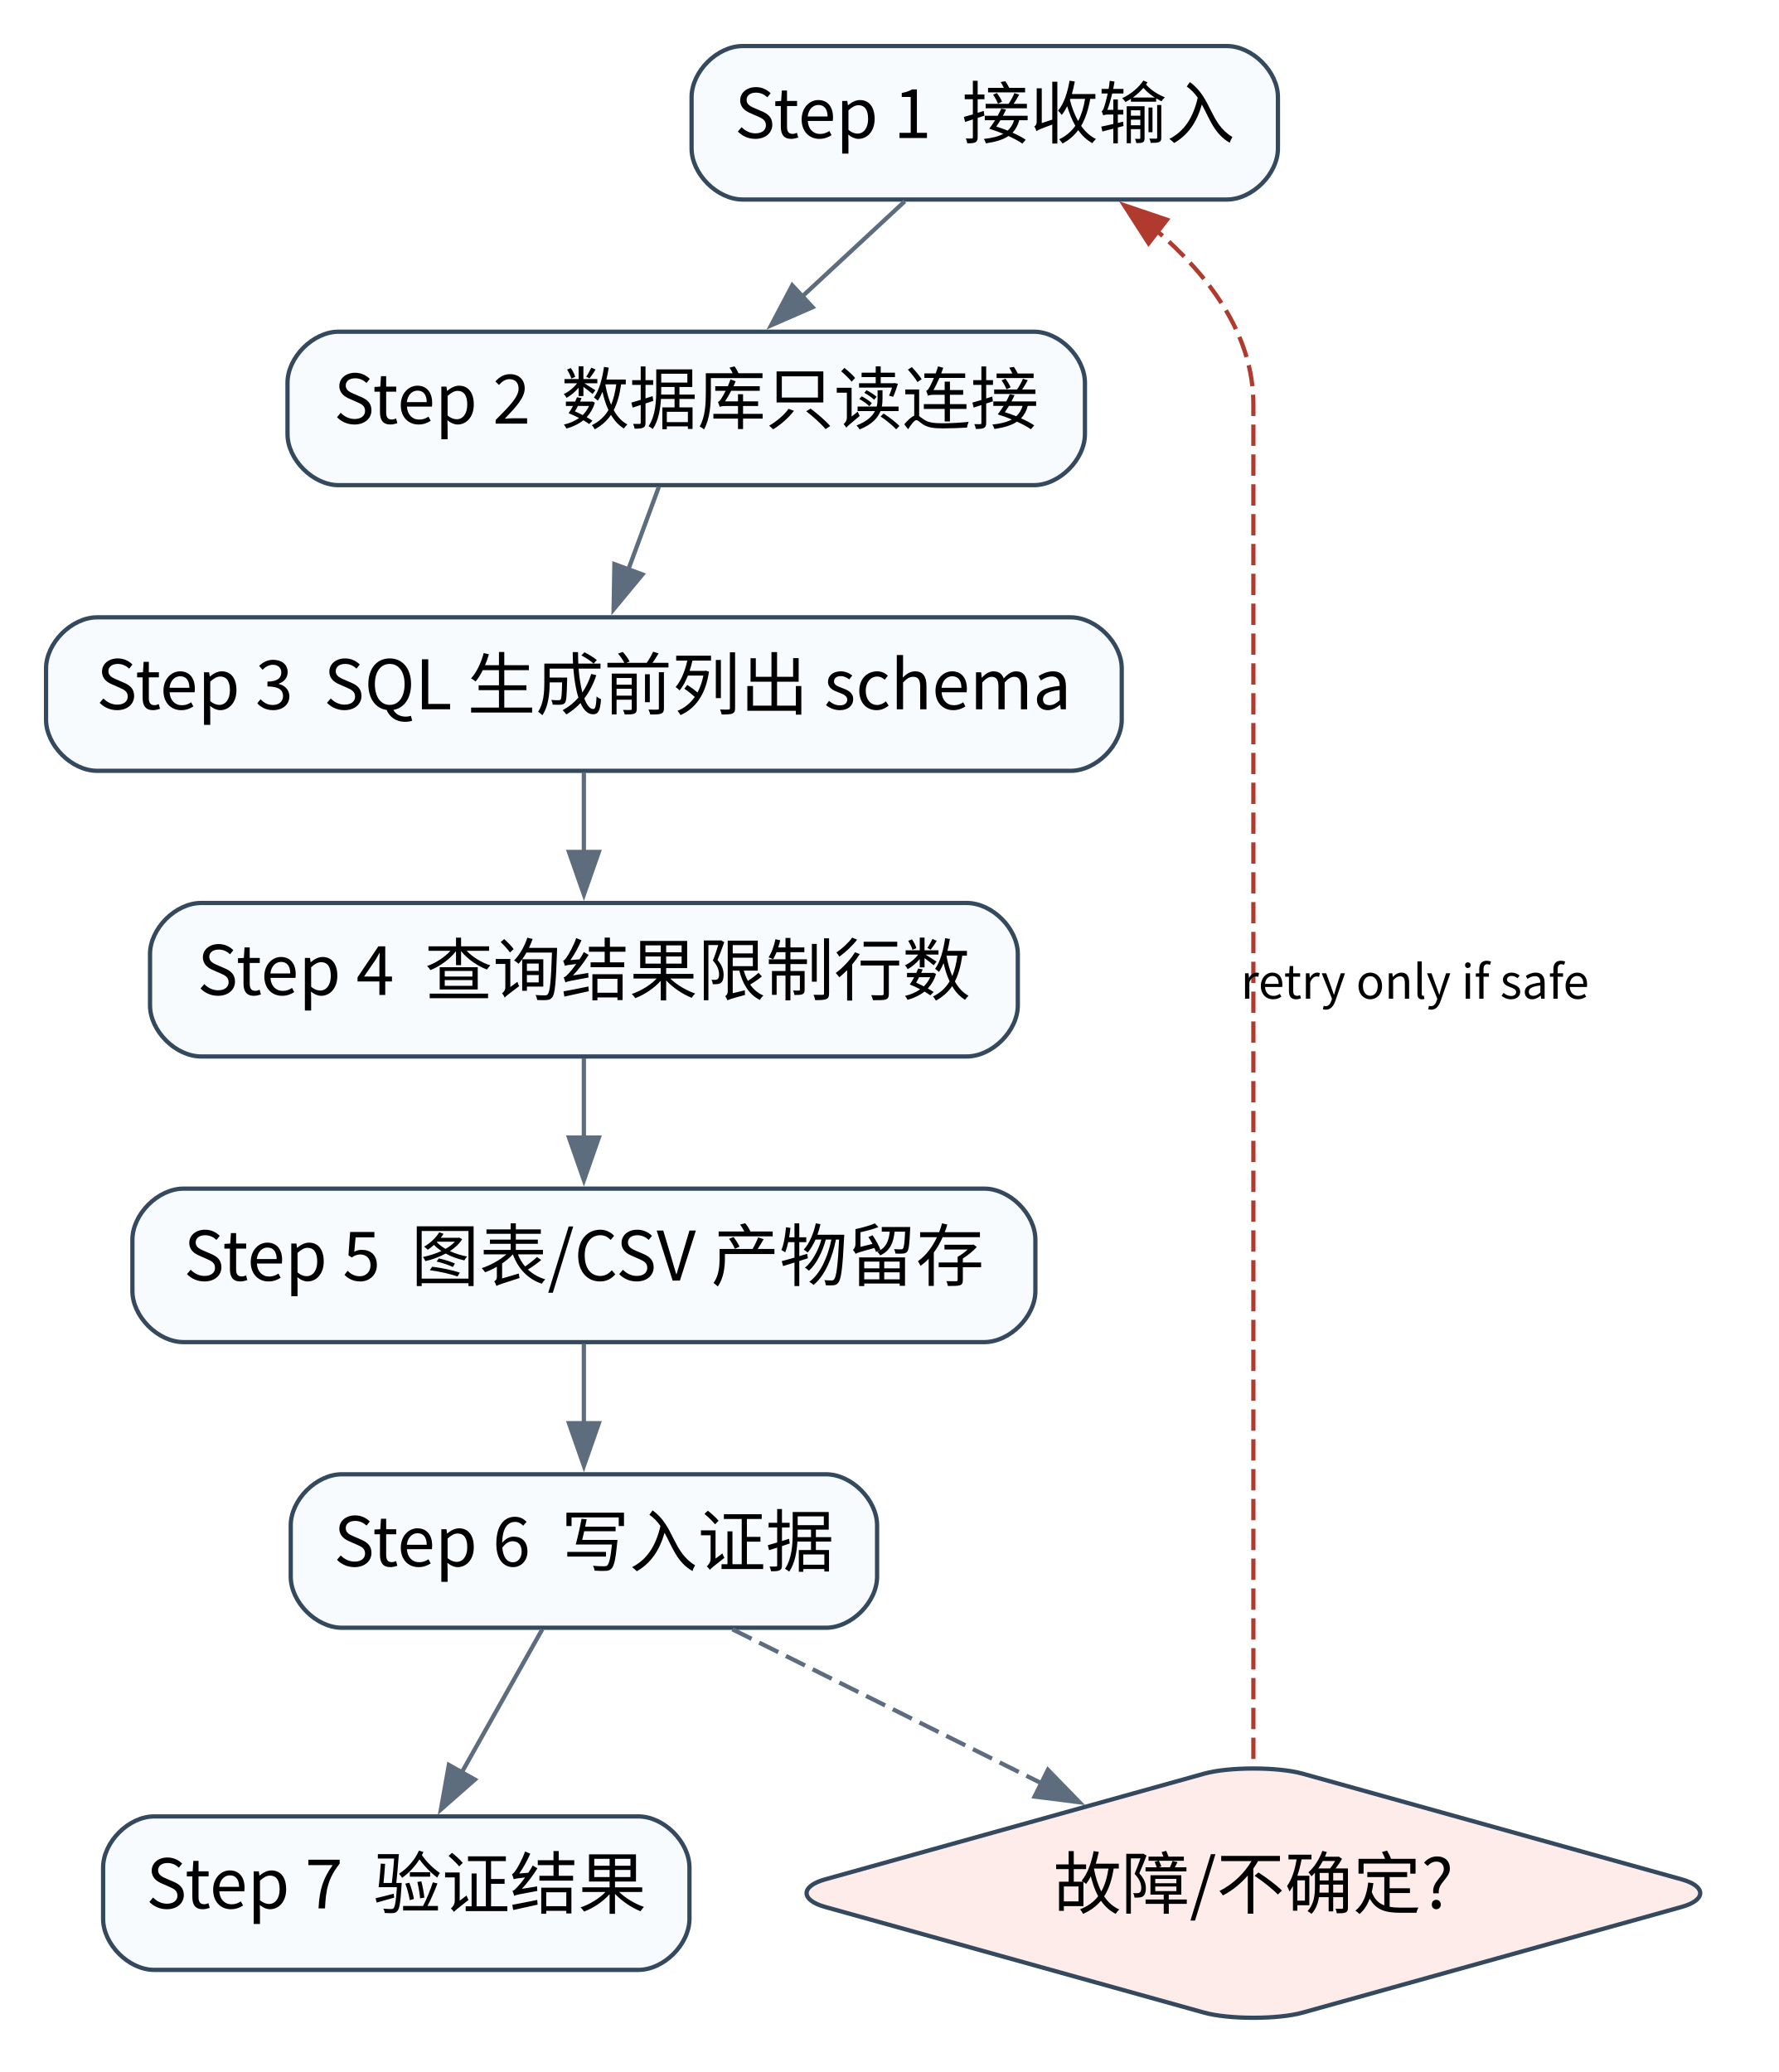
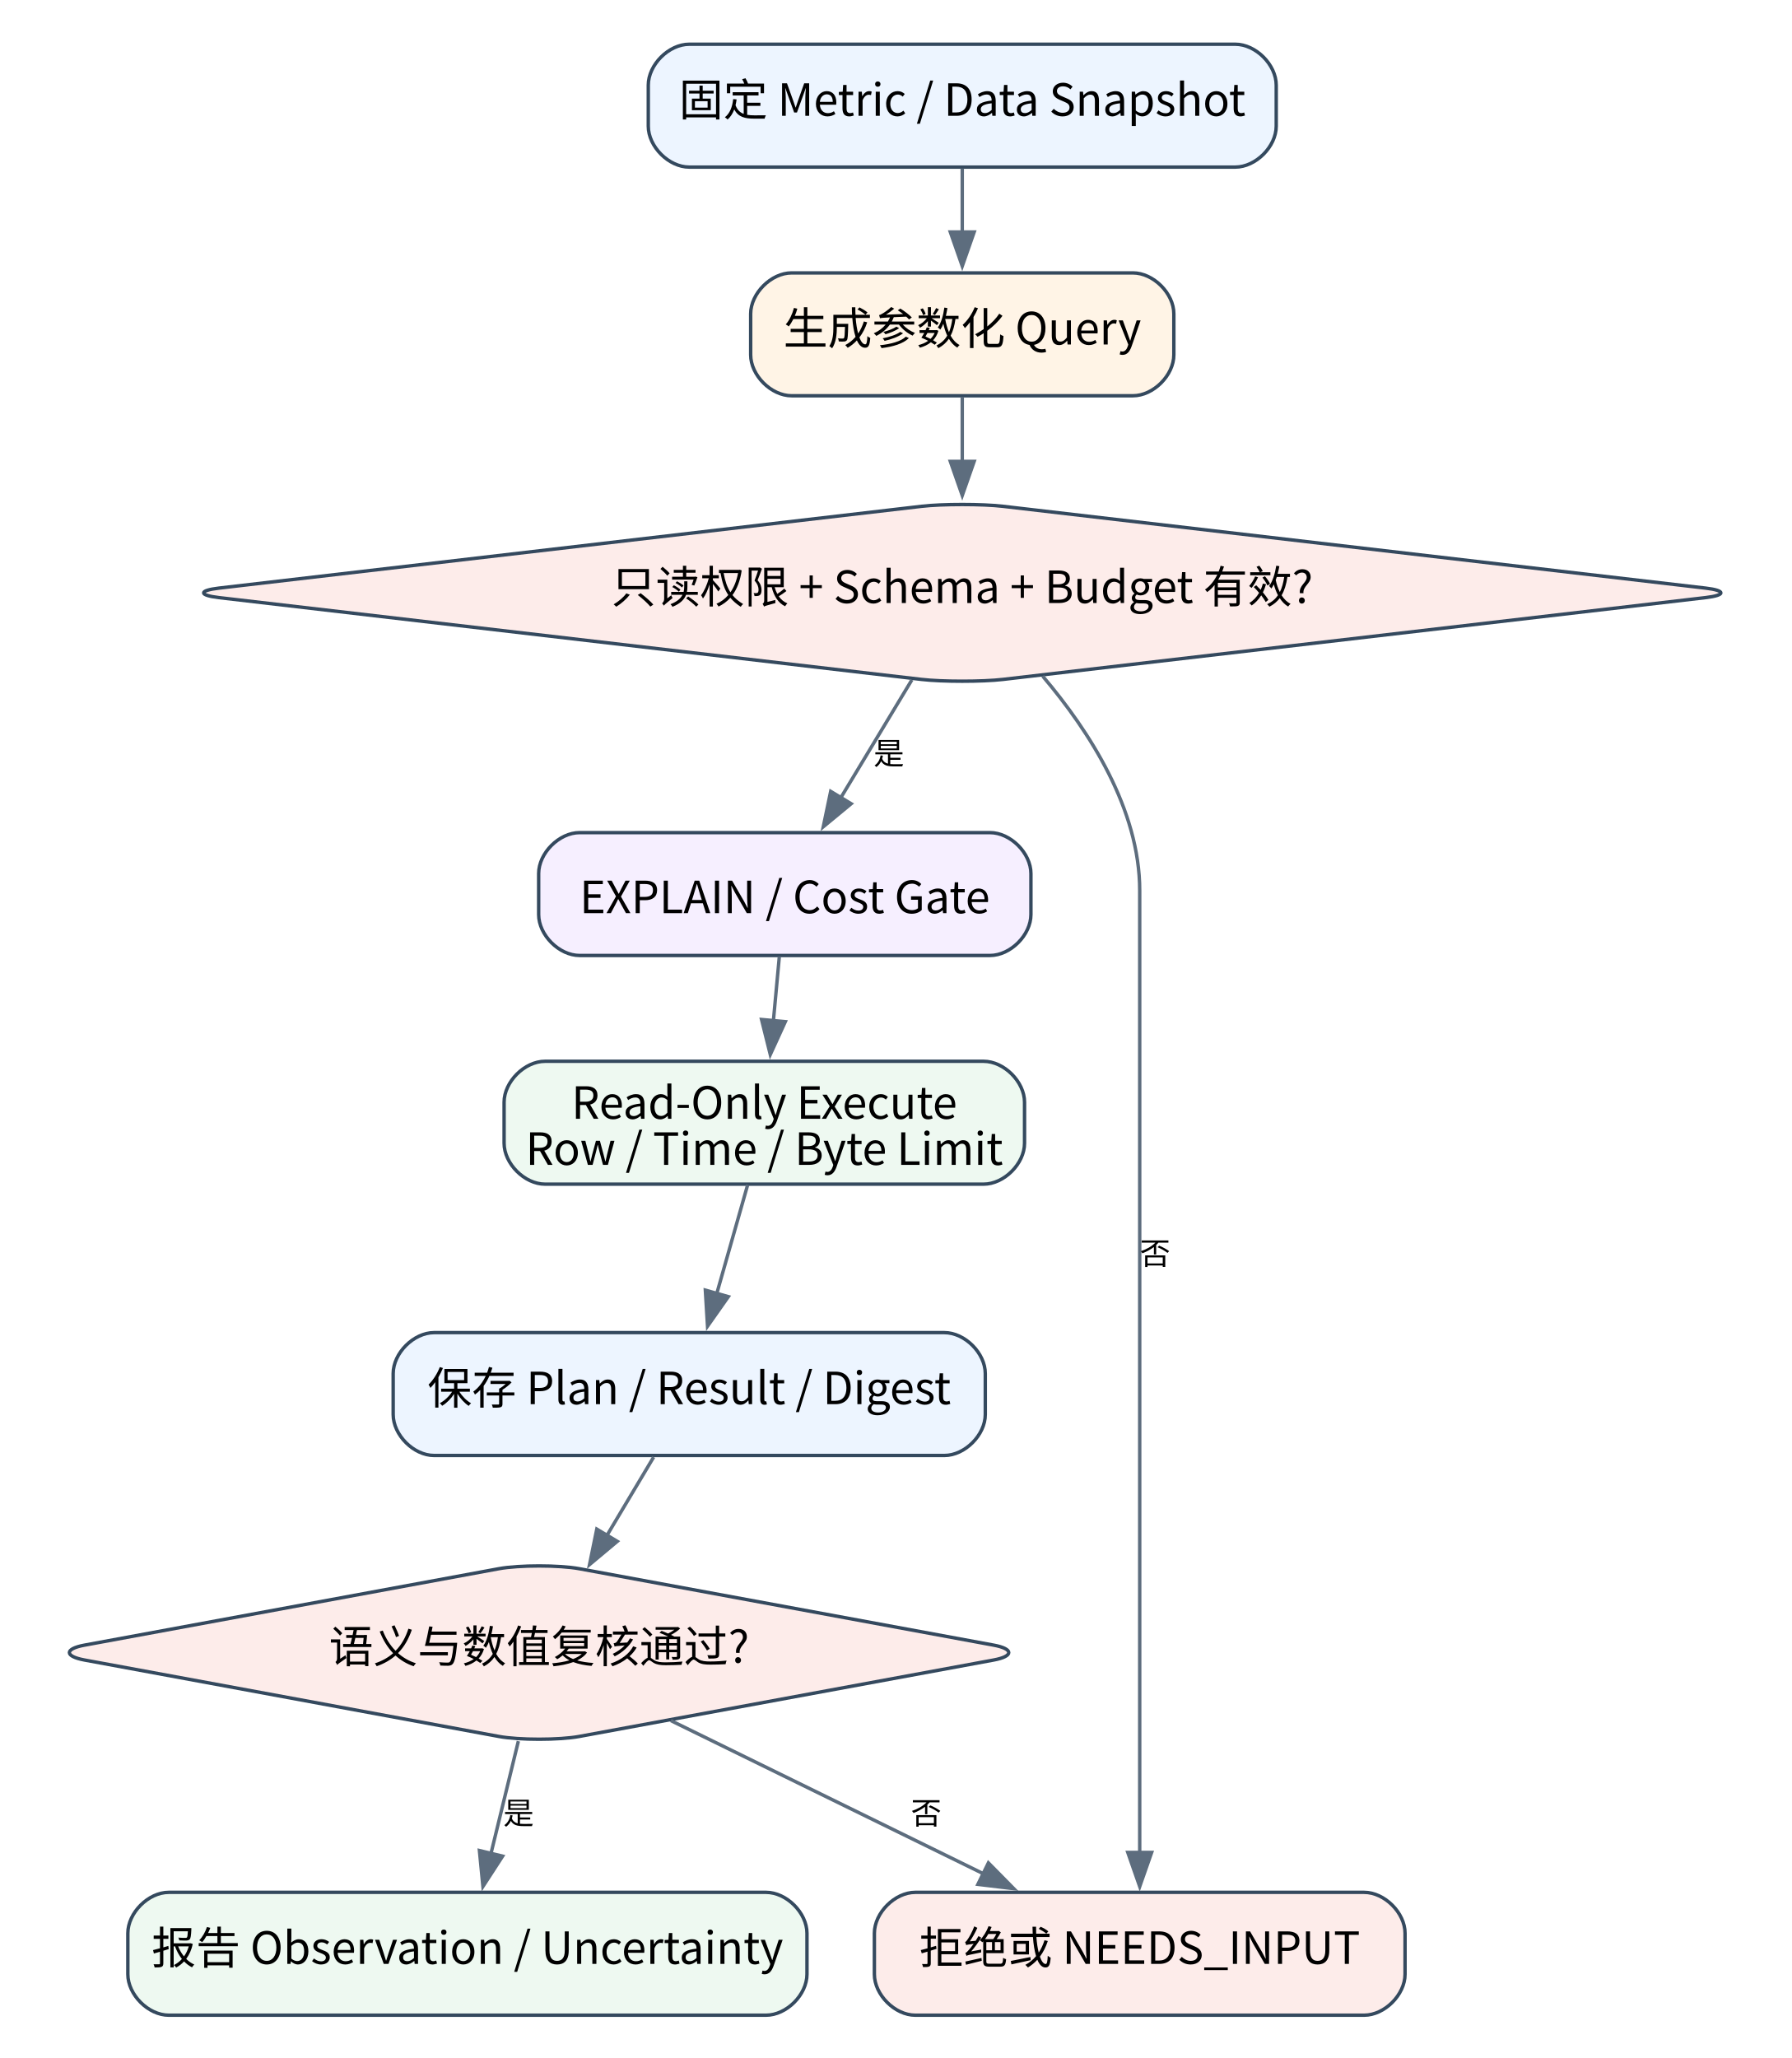
- <svg xmlns="http://www.w3.org/2000/svg" width="417pt" height="486pt" viewBox="0.00 0.00 417.00 486.00">
-   <g id="graph0" class="graph" transform="scale(1 1) rotate(0) translate(10.8 475.3)">
+ <svg xmlns="http://www.w3.org/2000/svg" width="525pt" height="603pt" viewBox="0.00 0.00 525.00 603.00">
+   <g id="graph0" class="graph" transform="scale(1 1) rotate(0) translate(12.96 590.46)">
    <g id="node1" class="node">
-       <path fill="#f8fbfd" stroke="#34495e" d="M276.88,-464.5C276.88,-464.5 163.38,-464.5 163.38,-464.5 157.38,-464.5 151.38,-458.5 151.38,-452.5 151.38,-452.5 151.38,-440.5 151.38,-440.5 151.38,-434.5 157.38,-428.5 163.38,-428.5 163.38,-428.5 276.88,-428.5 276.88,-428.5 282.88,-428.5 288.88,-434.5 288.88,-440.5 288.88,-440.5 288.88,-452.5 288.88,-452.5 288.88,-458.5 282.88,-464.5 276.88,-464.5" />
-       <text xml:space="preserve" text-anchor="middle" x="220.12" y="-442.93" font-family="Noto Sans CJK SC" font-size="16.00">Step 1  接收输入</text>
+       <path fill="#edf5ff" stroke="#34495e" d="M349,-577.5C349,-577.5 189,-577.5 189,-577.5 183,-577.5 177,-571.5 177,-565.5 177,-565.5 177,-553.5 177,-553.5 177,-547.5 183,-541.5 189,-541.5 189,-541.5 349,-541.5 349,-541.5 355,-541.5 361,-547.5 361,-553.5 361,-553.5 361,-565.5 361,-565.5 361,-571.5 355,-577.5 349,-577.5" />
+       <text xml:space="preserve" text-anchor="middle" x="269" y="-556.52" font-family="Noto Sans CJK SC" font-size="13.00">固定 Metric / Data Snapshot</text>
    </g>
    <g id="node2" class="node">
-       <path fill="#f8fbfd" stroke="#34495e" d="M231.62,-397.5C231.62,-397.5 68.62,-397.5 68.62,-397.5 62.62,-397.5 56.62,-391.5 56.62,-385.5 56.62,-385.5 56.62,-373.5 56.62,-373.5 56.62,-367.5 62.62,-361.5 68.62,-361.5 68.62,-361.5 231.62,-361.5 231.62,-361.5 237.62,-361.5 243.62,-367.5 243.62,-373.5 243.62,-373.5 243.62,-385.5 243.62,-385.5 243.62,-391.5 237.62,-397.5 231.62,-397.5" />
-       <text xml:space="preserve" text-anchor="middle" x="150.12" y="-375.93" font-family="Noto Sans CJK SC" font-size="16.00">Step 2  数据库只读连接</text>
+       <path fill="#fff4e6" stroke="#34495e" d="M319,-510.5C319,-510.5 219,-510.5 219,-510.5 213,-510.5 207,-504.5 207,-498.5 207,-498.5 207,-486.5 207,-486.5 207,-480.5 213,-474.5 219,-474.5 219,-474.5 319,-474.5 319,-474.5 325,-474.5 331,-480.5 331,-486.5 331,-486.5 331,-498.5 331,-498.5 331,-504.5 325,-510.5 319,-510.5" />
+       <text xml:space="preserve" text-anchor="middle" x="269" y="-489.52" font-family="Noto Sans CJK SC" font-size="13.00">生成参数化 Query</text>
    </g>
    <g id="edge1" class="edge">
-       <path fill="none" stroke="#5d6d7e" d="M201.37,-428.08C193.99,-421.23 185.38,-413.24 177.34,-405.77" />
-       <polygon fill="#5d6d7e" stroke="#5d6d7e" points="179.75,-403.24 170.04,-399 174.99,-408.37 179.75,-403.24" />
+       <path fill="none" stroke="#5d6d7e" d="M269,-541.08C269,-535.25 269,-528.59 269,-522.14" />
+       <polygon fill="#5d6d7e" stroke="#5d6d7e" points="272.5,-522.48 269,-512.48 265.5,-522.48 272.5,-522.48" />
    </g>
    <g id="node3" class="node">
-       <path fill="#f8fbfd" stroke="#34495e" d="M240.25,-330.5C240.25,-330.5 12,-330.5 12,-330.5 6,-330.5 0,-324.5 0,-318.5 0,-318.5 0,-306.5 0,-306.5 0,-300.5 6,-294.5 12,-294.5 12,-294.5 240.25,-294.5 240.25,-294.5 246.25,-294.5 252.25,-300.5 252.25,-306.5 252.25,-306.5 252.25,-318.5 252.25,-318.5 252.25,-324.5 246.25,-330.5 240.25,-330.5" />
-       <text xml:space="preserve" text-anchor="middle" x="126.12" y="-308.93" font-family="Noto Sans CJK SC" font-size="16.00">Step 3  SQL 生成前列出 schema</text>
+       <path fill="#fdecea" stroke="#34495e" d="M257.08,-442.11C257.08,-442.11 51.17,-418.14 51.17,-418.14 45.21,-417.44 45.21,-416.06 51.17,-415.36 51.17,-415.36 257.08,-391.39 257.08,-391.39 263.04,-390.69 274.96,-390.69 280.92,-391.39 280.92,-391.39 486.83,-415.36 486.83,-415.36 492.79,-416.06 492.79,-417.44 486.83,-418.14 486.83,-418.14 280.92,-442.11 280.92,-442.11 274.96,-442.81 263.04,-442.81 257.08,-442.11" />
+       <text xml:space="preserve" text-anchor="middle" x="269" y="-413.77" font-family="Noto Sans CJK SC" font-size="13.00">只读权限 + Schema + Budget 有效?</text>
    </g>
    <g id="edge2" class="edge">
-       <path fill="none" stroke="#5d6d7e" d="M143.69,-361.08C141.49,-355.11 138.96,-348.26 136.52,-341.65" />
-       <polygon fill="#5d6d7e" stroke="#5d6d7e" points="139.85,-340.56 133.1,-332.39 133.28,-342.98 139.85,-340.56" />
+       <path fill="none" stroke="#5d6d7e" d="M269,-474.02C269,-468.24 269,-461.56 269,-454.88" />
+       <polygon fill="#5d6d7e" stroke="#5d6d7e" points="272.5,-455.28 269,-445.28 265.5,-455.28 272.5,-455.28" />
    </g>
    <g id="node4" class="node">
-       <path fill="#f8fbfd" stroke="#34495e" d="M215.88,-263.5C215.88,-263.5 36.38,-263.5 36.38,-263.5 30.38,-263.5 24.38,-257.5 24.38,-251.5 24.38,-251.5 24.38,-239.5 24.38,-239.5 24.38,-233.5 30.38,-227.5 36.38,-227.5 36.38,-227.5 215.88,-227.5 215.88,-227.5 221.88,-227.5 227.88,-233.5 227.88,-239.5 227.88,-239.5 227.88,-251.5 227.88,-251.5 227.88,-257.5 221.88,-263.5 215.88,-263.5" />
-       <text xml:space="preserve" text-anchor="middle" x="126.12" y="-241.93" font-family="Noto Sans CJK SC" font-size="16.00">Step 4  查询结果限制行数</text>
+       <path fill="#f6efff" stroke="#34495e" d="M277.12,-346.5C277.12,-346.5 156.88,-346.5 156.88,-346.5 150.88,-346.5 144.88,-340.5 144.88,-334.5 144.88,-334.5 144.88,-322.5 144.88,-322.5 144.88,-316.5 150.88,-310.5 156.88,-310.5 156.88,-310.5 277.12,-310.5 277.12,-310.5 283.12,-310.5 289.12,-316.5 289.12,-322.5 289.12,-322.5 289.12,-334.5 289.12,-334.5 289.12,-340.5 283.12,-346.5 277.12,-346.5" />
+       <text xml:space="preserve" text-anchor="middle" x="217" y="-322.9" font-family="Noto Sans CJK SC" font-size="13.00">EXPLAIN / Cost Gate</text>
    </g>
    <g id="edge3" class="edge">
-       <path fill="none" stroke="#5d6d7e" d="M126.12,-294.08C126.12,-288.25 126.12,-281.59 126.12,-275.14" />
-       <polygon fill="#5d6d7e" stroke="#5d6d7e" points="129.63,-275.48 126.13,-265.48 122.63,-275.48 129.63,-275.48" />
+       <path fill="none" stroke="#5d6d7e" d="M254.24,-391.26C247.71,-380.44 240.01,-367.66 233.31,-356.55" />
+       <polygon fill="#5d6d7e" stroke="#5d6d7e" points="236.45,-354.97 228.28,-348.22 230.45,-358.59 236.45,-354.97" />
+       <text xml:space="preserve" text-anchor="middle" x="247.5" y="-366.45" font-family="Noto Sans CJK SC" font-size="9.00">是</text>
+     </g>
+     <g id="node9" class="node">
+       <path fill="#fdecea" stroke="#34495e" d="M386.75,-36C386.75,-36 255.25,-36 255.25,-36 249.25,-36 243.25,-30 243.25,-24 243.25,-24 243.25,-12 243.25,-12 243.25,-6 249.25,0 255.25,0 255.25,0 386.75,0 386.75,0 392.75,0 398.75,-6 398.75,-12 398.75,-12 398.75,-24 398.75,-24 398.75,-30 392.75,-36 386.75,-36" />
+       <text xml:space="preserve" text-anchor="middle" x="321" y="-15.03" font-family="Noto Sans CJK SC" font-size="13.00">拒绝或 NEEDS_INPUT</text>
+     </g>
+     <g id="edge4" class="edge">
+       <path fill="none" stroke="#5d6d7e" d="M292.57,-392.34C306.32,-376.14 321,-353.28 321,-329.5 321,-329.5 321,-329.5 321,-105.25 321,-85.97 321,-64.27 321,-47.46" />
+       <polygon fill="#5d6d7e" stroke="#5d6d7e" points="324.5,-47.7 321,-37.7 317.5,-47.7 324.5,-47.7" />
+       <text xml:space="preserve" text-anchor="middle" x="325.5" y="-219.95" font-family="Noto Sans CJK SC" font-size="9.00">否</text>
    </g>
    <g id="node5" class="node">
-       <path fill="#f8fbfd" stroke="#34495e" d="M220,-196.5C220,-196.5 32.25,-196.5 32.25,-196.5 26.25,-196.5 20.25,-190.5 20.25,-184.5 20.25,-184.5 20.25,-172.5 20.25,-172.5 20.25,-166.5 26.25,-160.5 32.25,-160.5 32.25,-160.5 220,-160.5 220,-160.5 226,-160.5 232,-166.5 232,-172.5 232,-172.5 232,-184.5 232,-184.5 232,-190.5 226,-196.5 220,-196.5" />
-       <text xml:space="preserve" text-anchor="middle" x="126.12" y="-174.93" font-family="Noto Sans CJK SC" font-size="16.00">Step 5  图表/CSV 产物留存</text>
+       <path fill="#eef9f1" stroke="#34495e" d="M275.25,-279.5C275.25,-279.5 146.75,-279.5 146.75,-279.5 140.75,-279.5 134.75,-273.5 134.75,-267.5 134.75,-267.5 134.75,-255.5 134.75,-255.5 134.75,-249.5 140.75,-243.5 146.75,-243.5 146.75,-243.5 275.25,-243.5 275.25,-243.5 281.25,-243.5 287.25,-249.5 287.25,-255.5 287.25,-255.5 287.25,-267.5 287.25,-267.5 287.25,-273.5 281.25,-279.5 275.25,-279.5" />
+       <text xml:space="preserve" text-anchor="middle" x="211" y="-262.65" font-family="Noto Sans CJK SC" font-size="13.00">Read-Only Execute</text>
+       <text xml:space="preserve" text-anchor="middle" x="211" y="-249.15" font-family="Noto Sans CJK SC" font-size="13.00">Row / Time / Byte Limit</text>
    </g>
-     <g id="edge4" class="edge">
-       <path fill="none" stroke="#5d6d7e" d="M126.12,-227.08C126.12,-221.25 126.12,-214.59 126.12,-208.14" />
-       <polygon fill="#5d6d7e" stroke="#5d6d7e" points="129.63,-208.48 126.13,-198.48 122.63,-208.48 129.63,-208.48" />
+     <g id="edge5" class="edge">
+       <path fill="none" stroke="#5d6d7e" d="M215.39,-310.08C214.85,-304.25 214.24,-297.59 213.64,-291.14" />
+       <polygon fill="#5d6d7e" stroke="#5d6d7e" points="217.16,-291.11 212.75,-281.47 210.19,-291.75 217.16,-291.11" />
    </g>
    <g id="node6" class="node">
-       <path fill="#f8fbfd" stroke="#34495e" d="M182.88,-129.5C182.88,-129.5 69.38,-129.5 69.38,-129.5 63.38,-129.5 57.38,-123.5 57.38,-117.5 57.38,-117.5 57.38,-105.5 57.38,-105.5 57.38,-99.5 63.38,-93.5 69.38,-93.5 69.38,-93.5 182.88,-93.5 182.88,-93.5 188.88,-93.5 194.88,-99.5 194.88,-105.5 194.88,-105.5 194.88,-117.5 194.88,-117.5 194.88,-123.5 188.88,-129.5 182.88,-129.5" />
-       <text xml:space="preserve" text-anchor="middle" x="126.12" y="-107.92" font-family="Noto Sans CJK SC" font-size="16.00">Step 6  写入证据</text>
+       <path fill="#edf5ff" stroke="#34495e" d="M263.75,-200C263.75,-200 114.25,-200 114.25,-200 108.25,-200 102.25,-194 102.25,-188 102.25,-188 102.25,-176 102.25,-176 102.25,-170 108.25,-164 114.25,-164 114.25,-164 263.75,-164 263.75,-164 269.75,-164 275.75,-170 275.75,-176 275.75,-176 275.75,-188 275.75,-188 275.75,-194 269.75,-200 263.75,-200" />
+       <text xml:space="preserve" text-anchor="middle" x="189" y="-179.03" font-family="Noto Sans CJK SC" font-size="13.00">保存 Plan / Result / Digest</text>
    </g>
-     <g id="edge5" class="edge">
-       <path fill="none" stroke="#5d6d7e" d="M126.12,-160.08C126.12,-154.25 126.12,-147.59 126.12,-141.14" />
-       <polygon fill="#5d6d7e" stroke="#5d6d7e" points="129.63,-141.48 126.13,-131.48 122.63,-141.48 129.63,-141.48" />
+     <g id="edge6" class="edge">
+       <path fill="none" stroke="#5d6d7e" d="M206.12,-243.3C203.46,-233.93 200.1,-222.11 197.06,-211.41" />
+       <polygon fill="#5d6d7e" stroke="#5d6d7e" points="200.46,-210.54 194.36,-201.88 193.72,-212.45 200.46,-210.54" />
    </g>
    <g id="node7" class="node">
-       <path fill="#f8fbfd" stroke="#34495e" d="M138.88,-49.25C138.88,-49.25 25.38,-49.25 25.38,-49.25 19.38,-49.25 13.38,-43.25 13.38,-37.25 13.38,-37.25 13.38,-25.25 13.38,-25.25 13.38,-19.25 19.38,-13.25 25.38,-13.25 25.38,-13.25 138.88,-13.25 138.88,-13.25 144.88,-13.25 150.88,-19.25 150.88,-25.25 150.88,-25.25 150.88,-37.25 150.88,-37.25 150.88,-43.25 144.88,-49.25 138.88,-49.25" />
-       <text xml:space="preserve" text-anchor="middle" x="82.12" y="-27.68" font-family="Noto Sans CJK SC" font-size="16.00">Step 7  验证结果</text>
+       <path fill="#fdecea" stroke="#34495e" d="M133.2,-130.82C133.2,-130.82 11.8,-108.43 11.8,-108.43 5.9,-107.34 5.9,-105.16 11.8,-104.07 11.8,-104.07 133.2,-81.68 133.2,-81.68 139.1,-80.59 150.9,-80.59 156.8,-81.68 156.8,-81.68 278.2,-104.07 278.2,-104.07 284.1,-105.16 284.1,-107.34 278.2,-108.43 278.2,-108.43 156.8,-130.82 156.8,-130.82 150.9,-131.91 139.1,-131.91 133.2,-130.82" />
+       <text xml:space="preserve" text-anchor="middle" x="145" y="-103.28" font-family="Noto Sans CJK SC" font-size="13.00">语义与数值复核通过?</text>
    </g>
-     <g id="edge6" class="edge">
-       <path fill="none" stroke="#5d6d7e" d="M116.36,-93.13C110.78,-83.21 103.65,-70.54 97.35,-59.33" />
-       <polygon fill="#5d6d7e" stroke="#5d6d7e" points="100.56,-57.89 92.6,-50.89 94.46,-61.32 100.56,-57.89" />
+     <g id="edge7" class="edge">
+       <path fill="none" stroke="#5d6d7e" d="M178.57,-163.52C174.46,-156.63 169.6,-148.48 164.87,-140.55" />
+       <polygon fill="#5d6d7e" stroke="#5d6d7e" points="167.92,-138.84 159.79,-132.04 161.91,-142.42 167.92,-138.84" />
    </g>
    <g id="node8" class="node">
-       <path fill="#fdecea" stroke="#34495e" d="M271.57,-59.27C271.57,-59.27 182.68,-34.48 182.68,-34.48 176.9,-32.86 176.9,-29.64 182.68,-28.02 182.68,-28.02 271.57,-3.23 271.57,-3.23 277.35,-1.61 288.9,-1.61 294.68,-3.23 294.68,-3.23 383.57,-28.02 383.57,-28.02 389.35,-29.64 389.35,-32.86 383.57,-34.48 383.57,-34.48 294.68,-59.27 294.68,-59.27 288.9,-60.89 277.35,-60.89 271.57,-59.27" />
-       <text xml:space="preserve" text-anchor="middle" x="283.12" y="-27.68" font-family="Noto Sans CJK SC" font-size="16.00">故障/不确定?</text>
-     </g>
-     <g id="edge7" class="edge">
-       <path fill="none" stroke="#5d6d7e" stroke-dasharray="5,2" d="M160.97,-93.13C182.29,-82.5 209.92,-68.73 233.51,-56.98" />
-       <polygon fill="#5d6d7e" stroke="#5d6d7e" points="234.94,-60.18 242.33,-52.58 231.82,-53.91 234.94,-60.18" />
+       <path fill="#eef9f1" stroke="#34495e" d="M211.5,-36C211.5,-36 36.5,-36 36.5,-36 30.5,-36 24.5,-30 24.5,-24 24.5,-24 24.5,-12 24.5,-12 24.5,-6 30.5,0 36.5,0 36.5,0 211.5,0 211.5,0 217.5,0 223.5,-6 223.5,-12 223.5,-12 223.5,-24 223.5,-24 223.5,-30 217.5,-36 211.5,-36" />
+       <text xml:space="preserve" text-anchor="middle" x="124" y="-15.03" font-family="Noto Sans CJK SC" font-size="13.00">报告 Observation / Uncertainty</text>
    </g>
    <g id="edge8" class="edge">
-       <path fill="none" stroke="#b03a2e" stroke-dasharray="5,2" d="M283.12,-62.72C283.12,-77.2 283.12,-94.74 283.12,-110.5 283.12,-380.5 283.12,-380.5 283.12,-380.5 283.12,-396.84 272.73,-410.64 260.38,-421.25" />
-       <polygon fill="#b03a2e" stroke="#b03a2e" points="258.55,-418.24 252.82,-427.16 262.85,-423.76 258.55,-418.24" />
-       <text xml:space="preserve" text-anchor="middle" x="321" y="-241.05" font-family="Noto Sans CJK SC" font-size="11.00">retry only if safe</text>
+       <path fill="none" stroke="#5d6d7e" d="M138.93,-80.3C136.4,-69.93 133.45,-57.83 130.85,-47.14" />
+       <polygon fill="#5d6d7e" stroke="#5d6d7e" points="134.32,-46.6 128.55,-37.71 127.52,-48.25 134.32,-46.6" />
+       <text xml:space="preserve" text-anchor="middle" x="139" y="-55.95" font-family="Noto Sans CJK SC" font-size="9.00">是</text>
+     </g>
+     <g id="edge9" class="edge">
+       <path fill="none" stroke="#5d6d7e" d="M183.62,-86.32C210.66,-73.07 246.89,-55.32 275.36,-41.37" />
+       <polygon fill="#5d6d7e" stroke="#5d6d7e" points="276.66,-44.63 284.1,-37.08 273.58,-38.34 276.66,-44.63" />
+       <text xml:space="preserve" text-anchor="middle" x="258.44" y="-55.95" font-family="Noto Sans CJK SC" font-size="9.00">否</text>
    </g>
  </g>
</svg>
